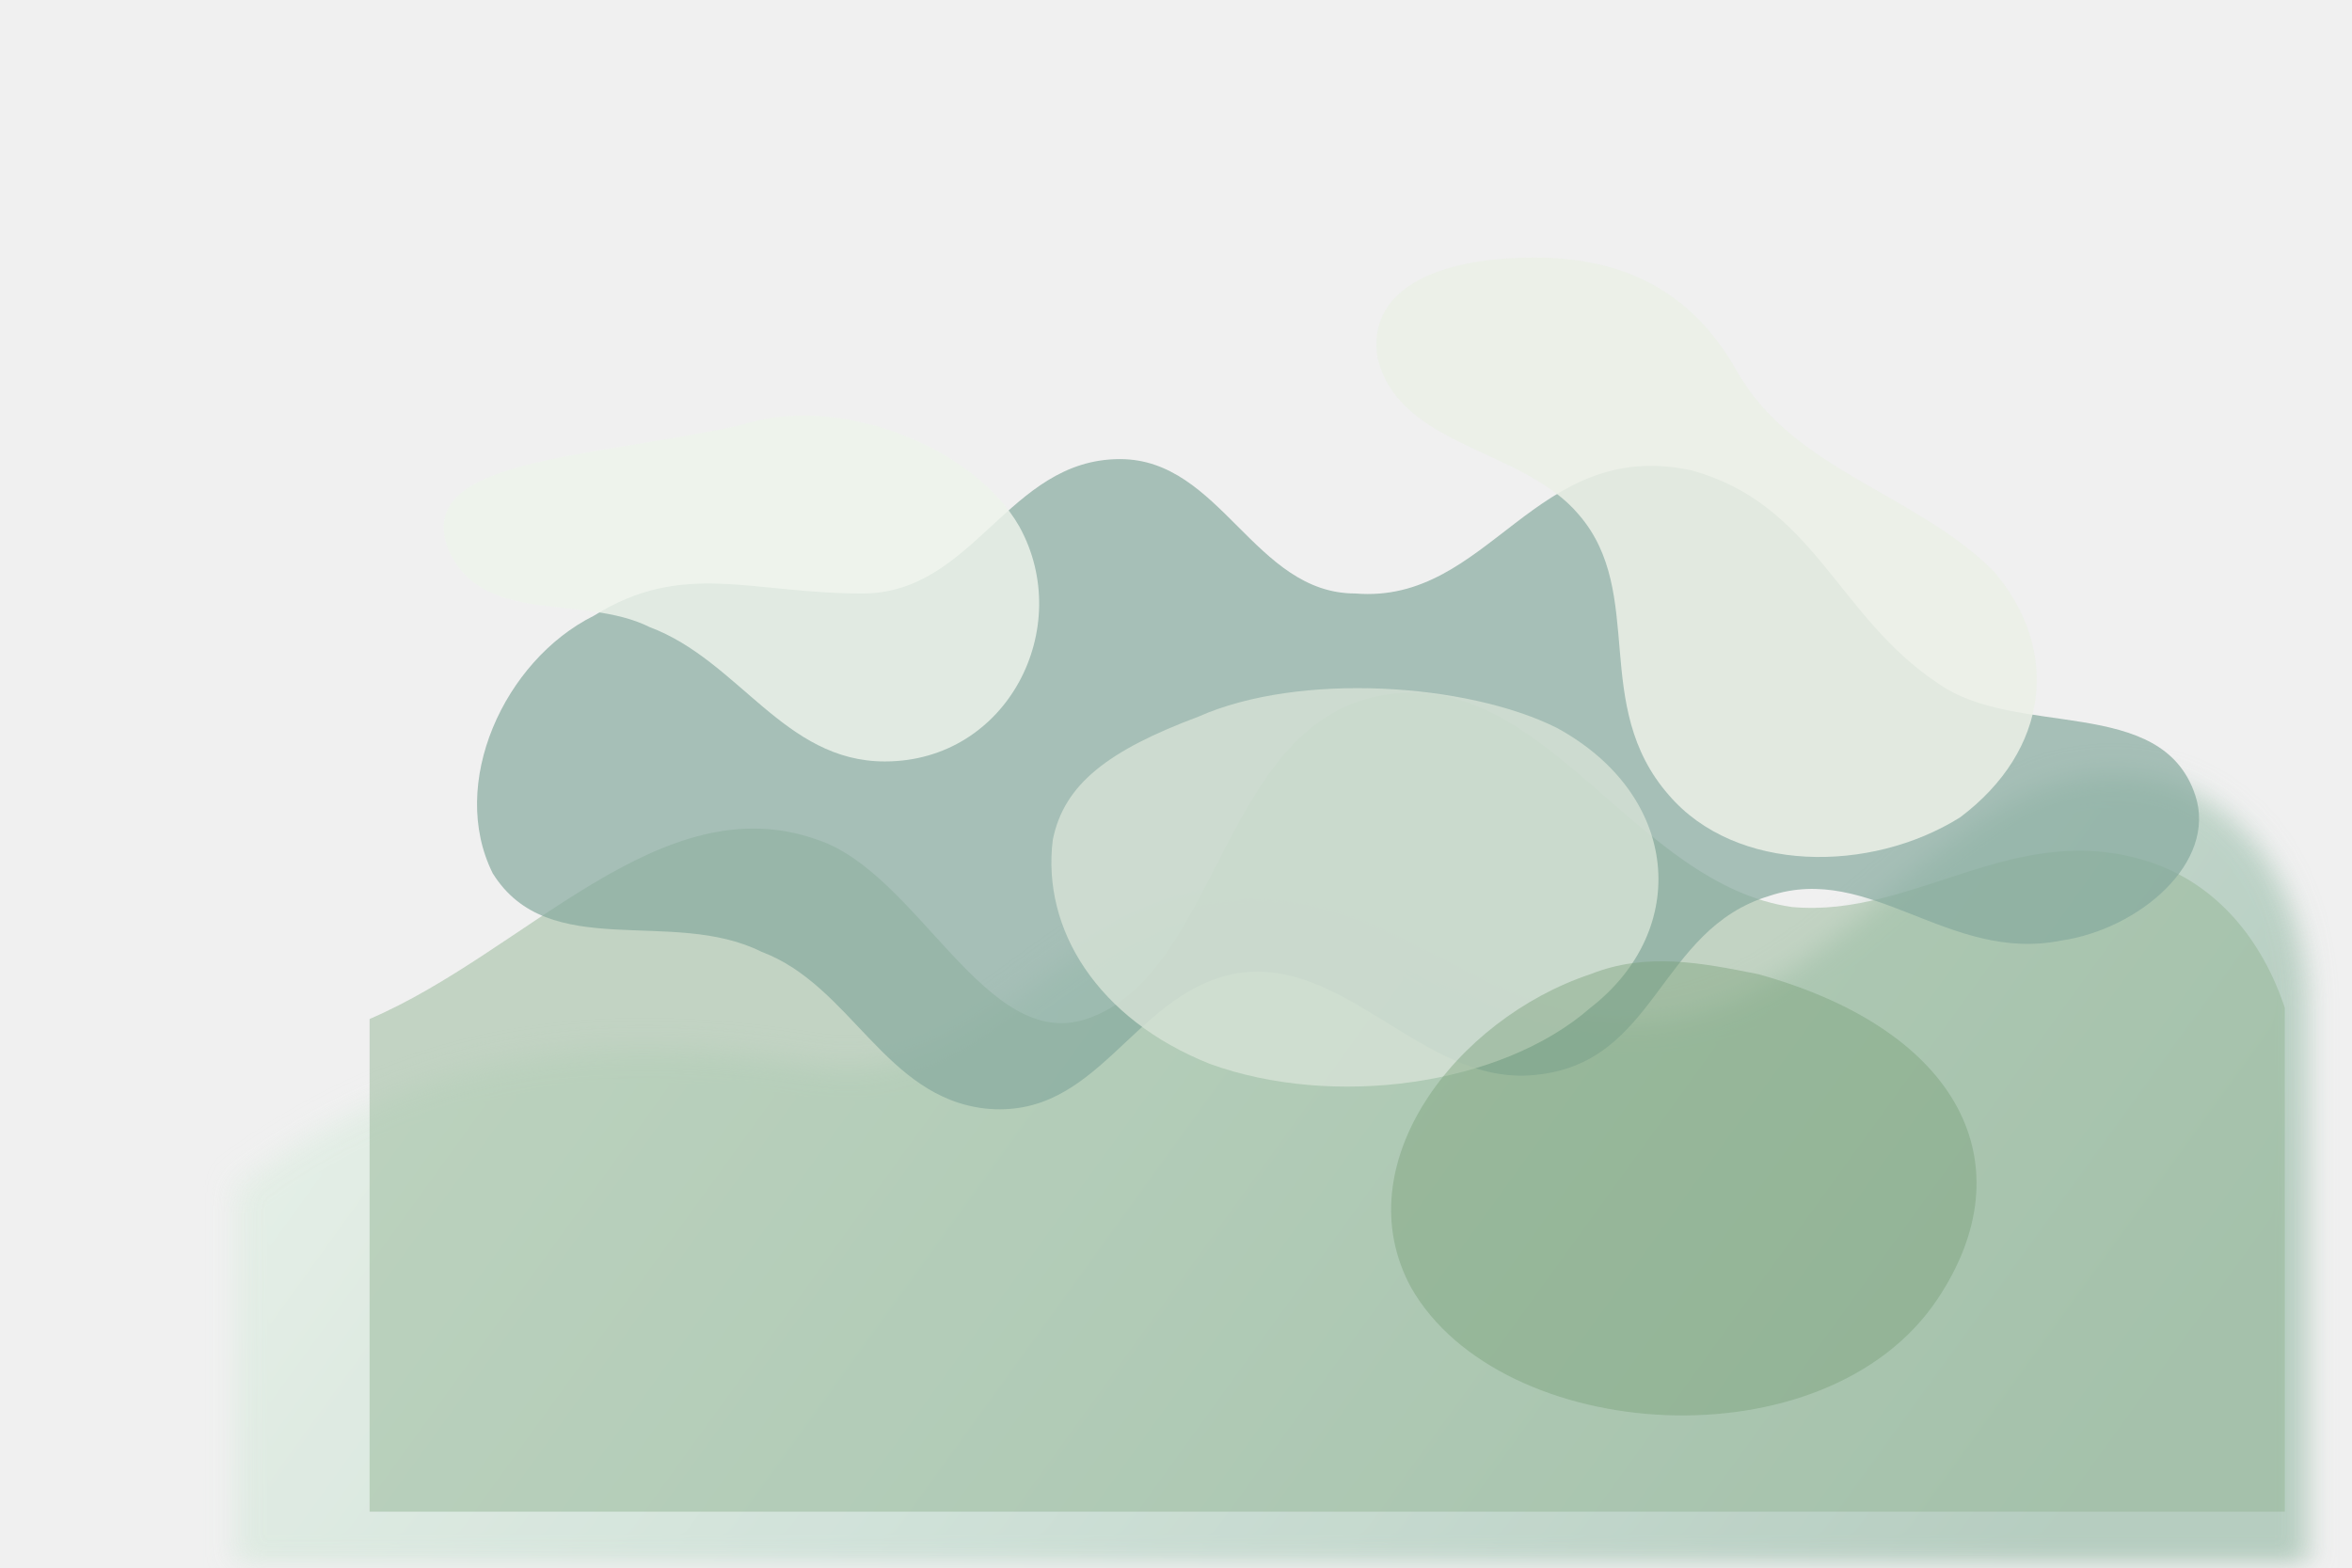
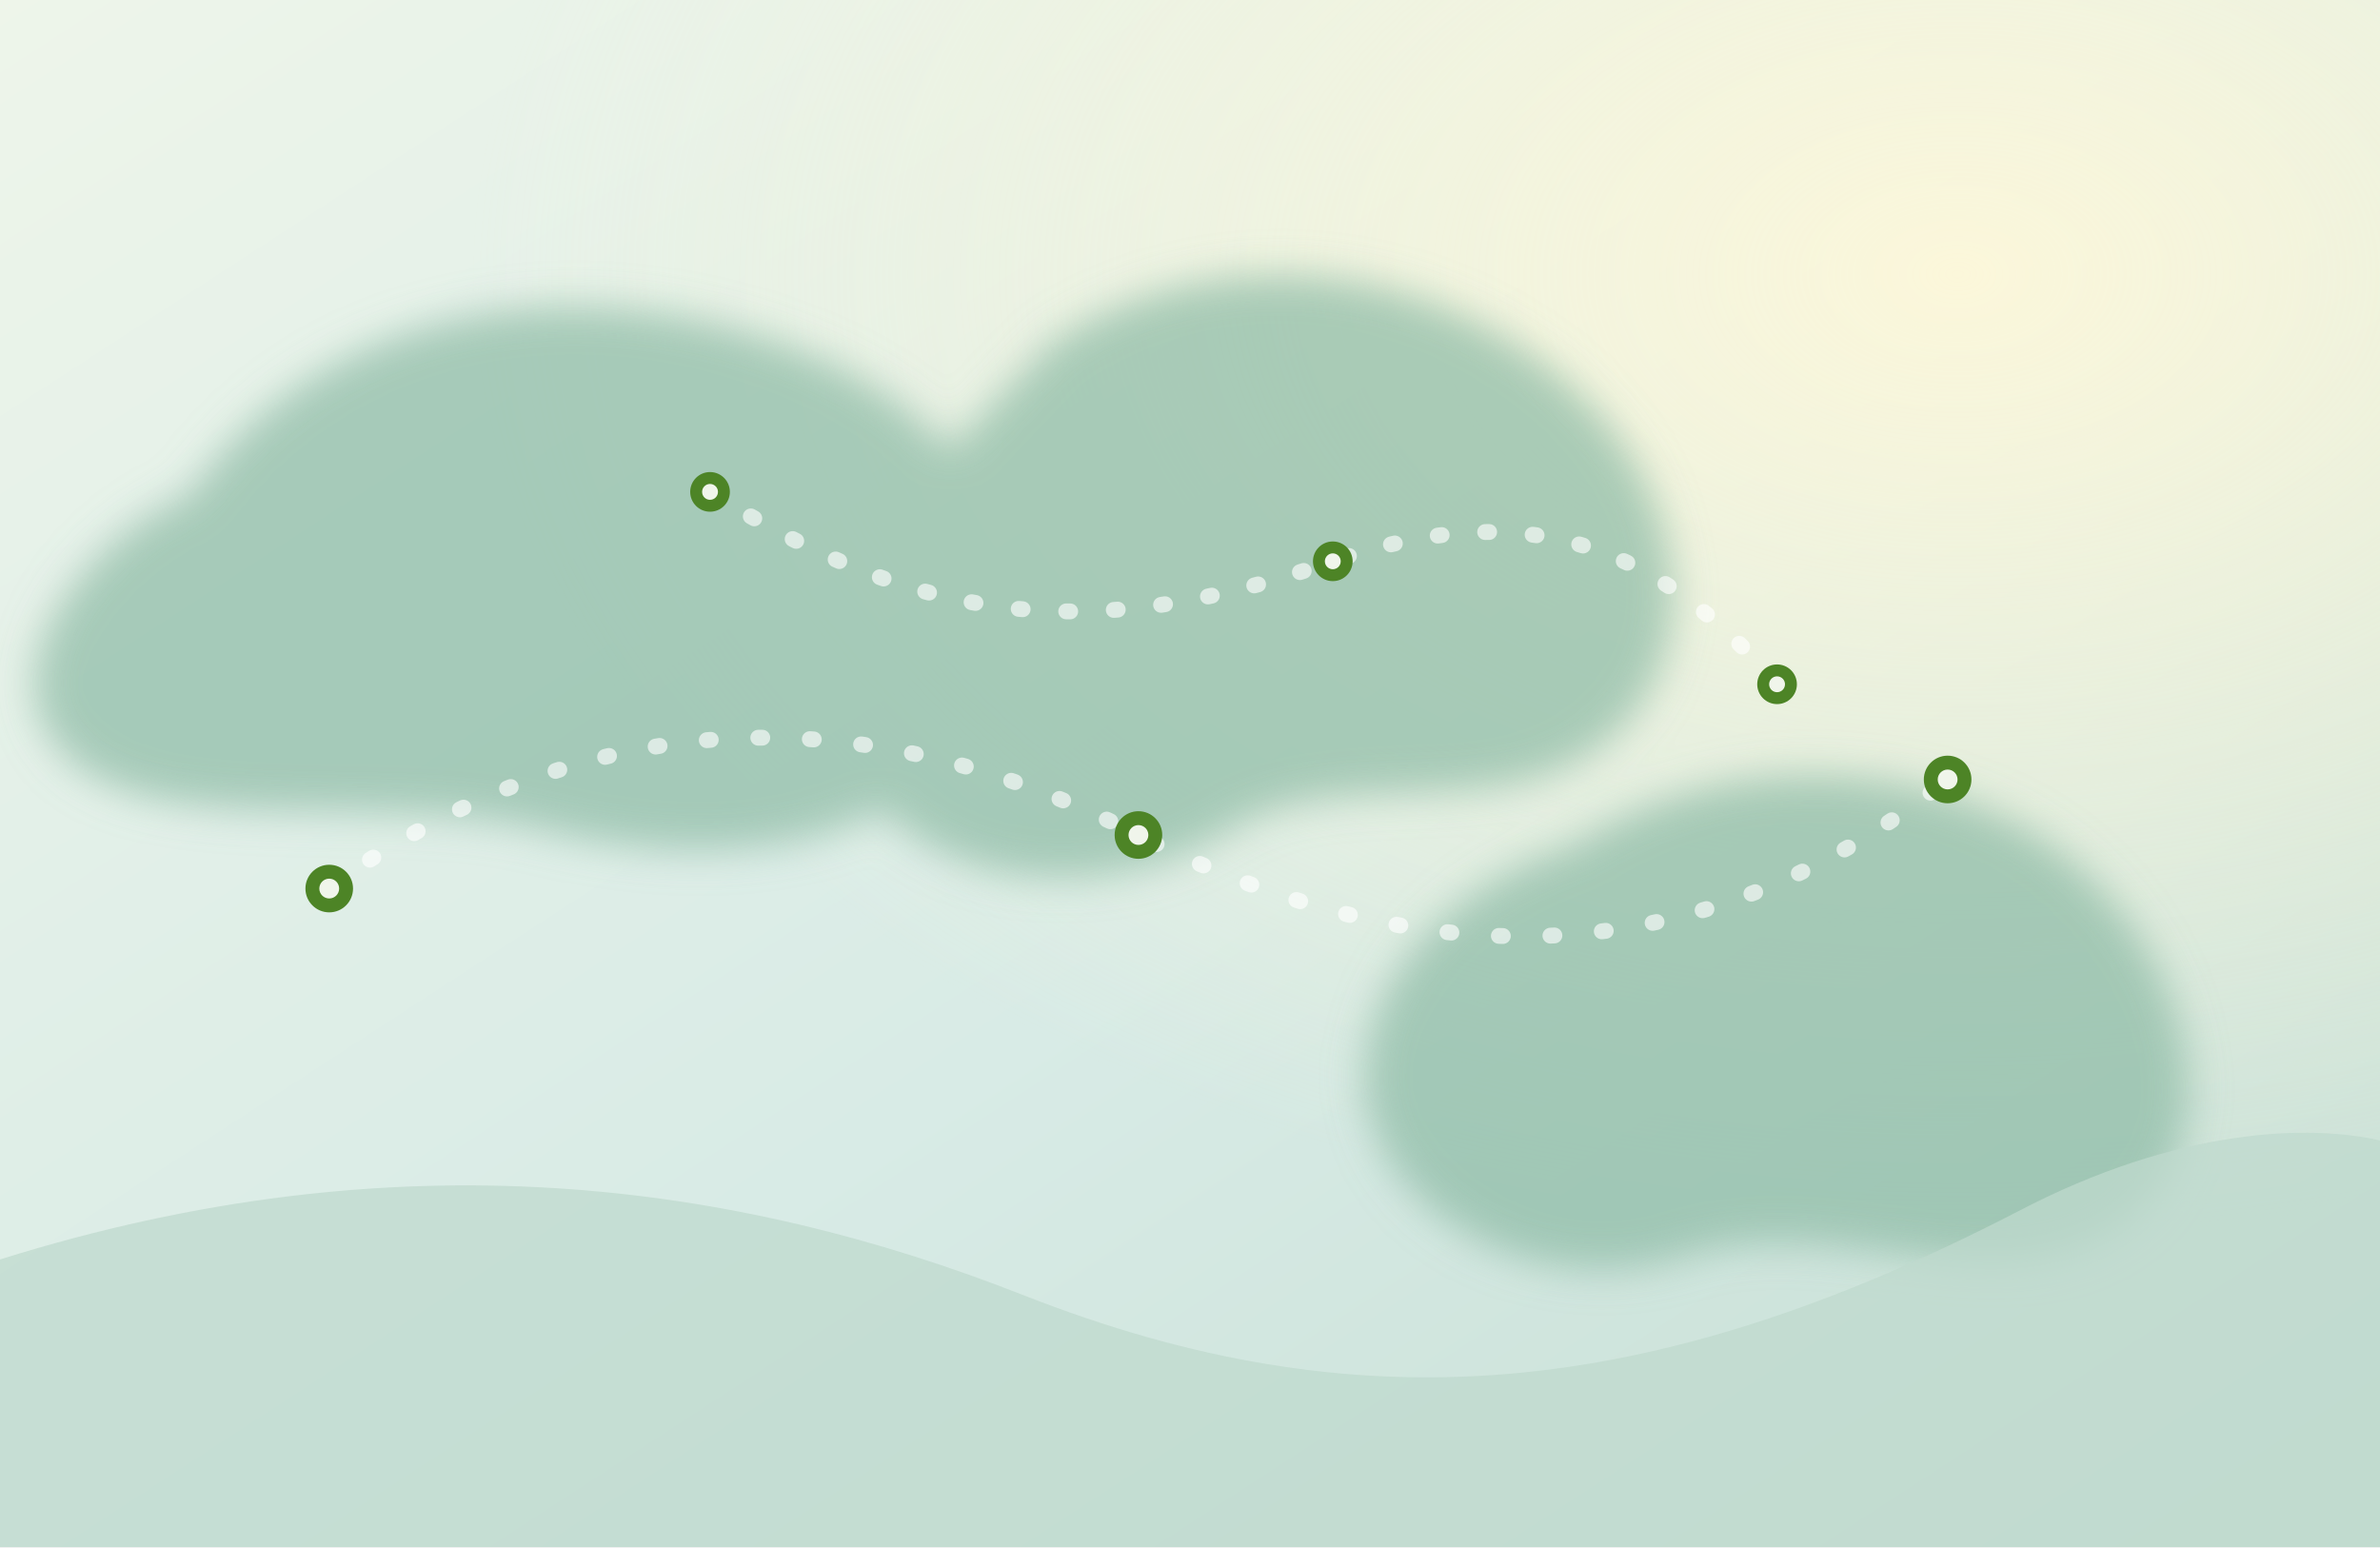
- <svg xmlns="http://www.w3.org/2000/svg" viewBox="0 0 210 140" role="img" aria-label="浅色世界地图图片层">
+ <svg xmlns="http://www.w3.org/2000/svg" viewBox="0 0 1200 780" role="img" aria-label="旅行地图背景">
  <defs>
-     <linearGradient id="water" x1="22" x2="188" y1="12" y2="132" gradientUnits="userSpaceOnUse">
-       <stop stop-color="#f7fbf2" />
-       <stop offset=".58" stop-color="#c8ded3" />
-       <stop offset="1" stop-color="#a7c4b4" />
+     <linearGradient id="paper" x1="0" x2="1" y1="0" y2="1">
+       <stop stop-color="#eef5ea" />
+       <stop offset=".55" stop-color="#d8ebe6" />
+       <stop offset="1" stop-color="#c6ded3" />
    </linearGradient>
-     <filter id="soft" x="-20%" y="-20%" width="140%" height="140%">
-       <feGaussianBlur stdDeviation="1.2" />
+     <radialGradient id="glow" cx=".82" cy=".18" r=".62">
+       <stop stop-color="#fff8d9" stop-opacity=".9" />
+       <stop offset="1" stop-color="#fff8d9" stop-opacity="0" />
+     </radialGradient>
+     <filter id="soft">
+       <feGaussianBlur stdDeviation="10" />
    </filter>
  </defs>
-   <rect width="210" height="140" fill="none" />
-   <path d="M21 106c16-12 32-14 51-11 16 3 22-14 38-15 17-1 25 16 43 10 15-5 24-25 41-20 8 3 12 11 12 20v50H21Z" fill="url(#water)" opacity=".8" filter="url(#soft)" />
-   <path d="M33 91c14-6 26-21 40-16 9 3 15 19 24 16 12-4 12-27 27-29 14-2 22 17 36 19 11 1 20-8 32-4 6 2 10 7 12 13v45H33Z" fill="#94b595" opacity=".5" />
-   <path d="M77 53c10 0 13-12 23-12 9 0 12 12 21 12 12 1 16-14 30-11 11 3 13 13 22 19 7 5 20 1 23 10 2 6-5 12-12 13-10 2-17-7-26-4-10 3-10 15-21 16-10 1-17-11-27-9-9 2-12 13-22 12-9-1-12-11-20-14-8-4-19 1-24-7-4-8 1-19 9-23 8-5 14-2 24-2Z" fill="#86a99e" opacity=".7" />
-   <path d="M107 64c9-4 24-3 32 1 11 6 12 18 3 25-8 7-23 9-34 5-10-4-15-12-14-20 1-5 5-8 13-11Z" fill="#d6e2d5" opacity=".82" />
-   <path d="M137 23c8 0 14 3 18 10 5 9 16 11 23 18 6 7 5 16-3 22-8 5-20 5-26-2-7-8-2-18-8-25-5-6-16-6-18-14-1-6 5-9 14-9Z" fill="#ebf0e7" opacity=".86" />
-   <path d="M66 38c9-3 21 2 25 9 5 9-1 21-12 21-9 0-13-9-21-12-6-3-15 0-18-7-3-8 12-8 26-11Z" fill="#eef4ec" opacity=".82" />
-   <path d="M157 87c18 5 24 17 16 29-10 15-39 13-47-1-6-11 4-24 16-28 5-2 10-1 15 0Z" fill="#789f79" opacity=".43" />
+   <rect width="1200" height="780" fill="url(#paper)" />
+   <rect width="1200" height="780" fill="url(#glow)" />
+   <g fill="#8ebba6" opacity=".72" filter="url(#soft)">
+     <path d="M95 250c70-100 205-118 318-69 87 38 125 116 78 186-43 63-132 72-218 51-91-22-221 13-252-55-16-36 25-93 74-113Z" />
+     <path d="M530 173c83-54 189-41 260 20 61 53 73 136 20 180-54 45-135 10-192 46-76 47-184 20-198-58-12-65 41-116 110-188Z" />
+     <path d="M794 426c78-51 188-44 250 8 61 51 84 142 25 184-61 44-145-9-219 15-82 27-171-31-161-101 7-46 45-86 105-106Z" />
+   </g>
+   <g fill="none" stroke="#ffffff" stroke-width="8" stroke-linecap="round" opacity=".62">
+     <path d="M165 448C302 350 440 353 574 421s276 77 408-28" stroke-dasharray="2 24" />
+     <path d="M358 248c105 66 190 78 314 35 96-33 162-10 224 62" stroke-dasharray="2 22" />
+   </g>
+   <g fill="#4d8426">
+     <circle cx="166" cy="448" r="12" />
+     <circle cx="574" cy="421" r="12" />
+     <circle cx="982" cy="393" r="12" />
+     <circle cx="358" cy="248" r="10" />
+     <circle cx="672" cy="283" r="10" />
+     <circle cx="896" cy="345" r="10" />
+   </g>
+   <g fill="#f8fbf5" opacity=".95">
+     <circle cx="166" cy="448" r="5" />
+     <circle cx="574" cy="421" r="5" />
+     <circle cx="982" cy="393" r="5" />
+     <circle cx="358" cy="248" r="4" />
+     <circle cx="672" cy="283" r="4" />
+     <circle cx="896" cy="345" r="4" />
+   </g>
+   <path d="M0 635c201-63 371-39 516 18 168 66 315 54 501-42 82-43 148-44 183-36v205H0Z" fill="#bfd9cd" opacity=".75" />
</svg>
